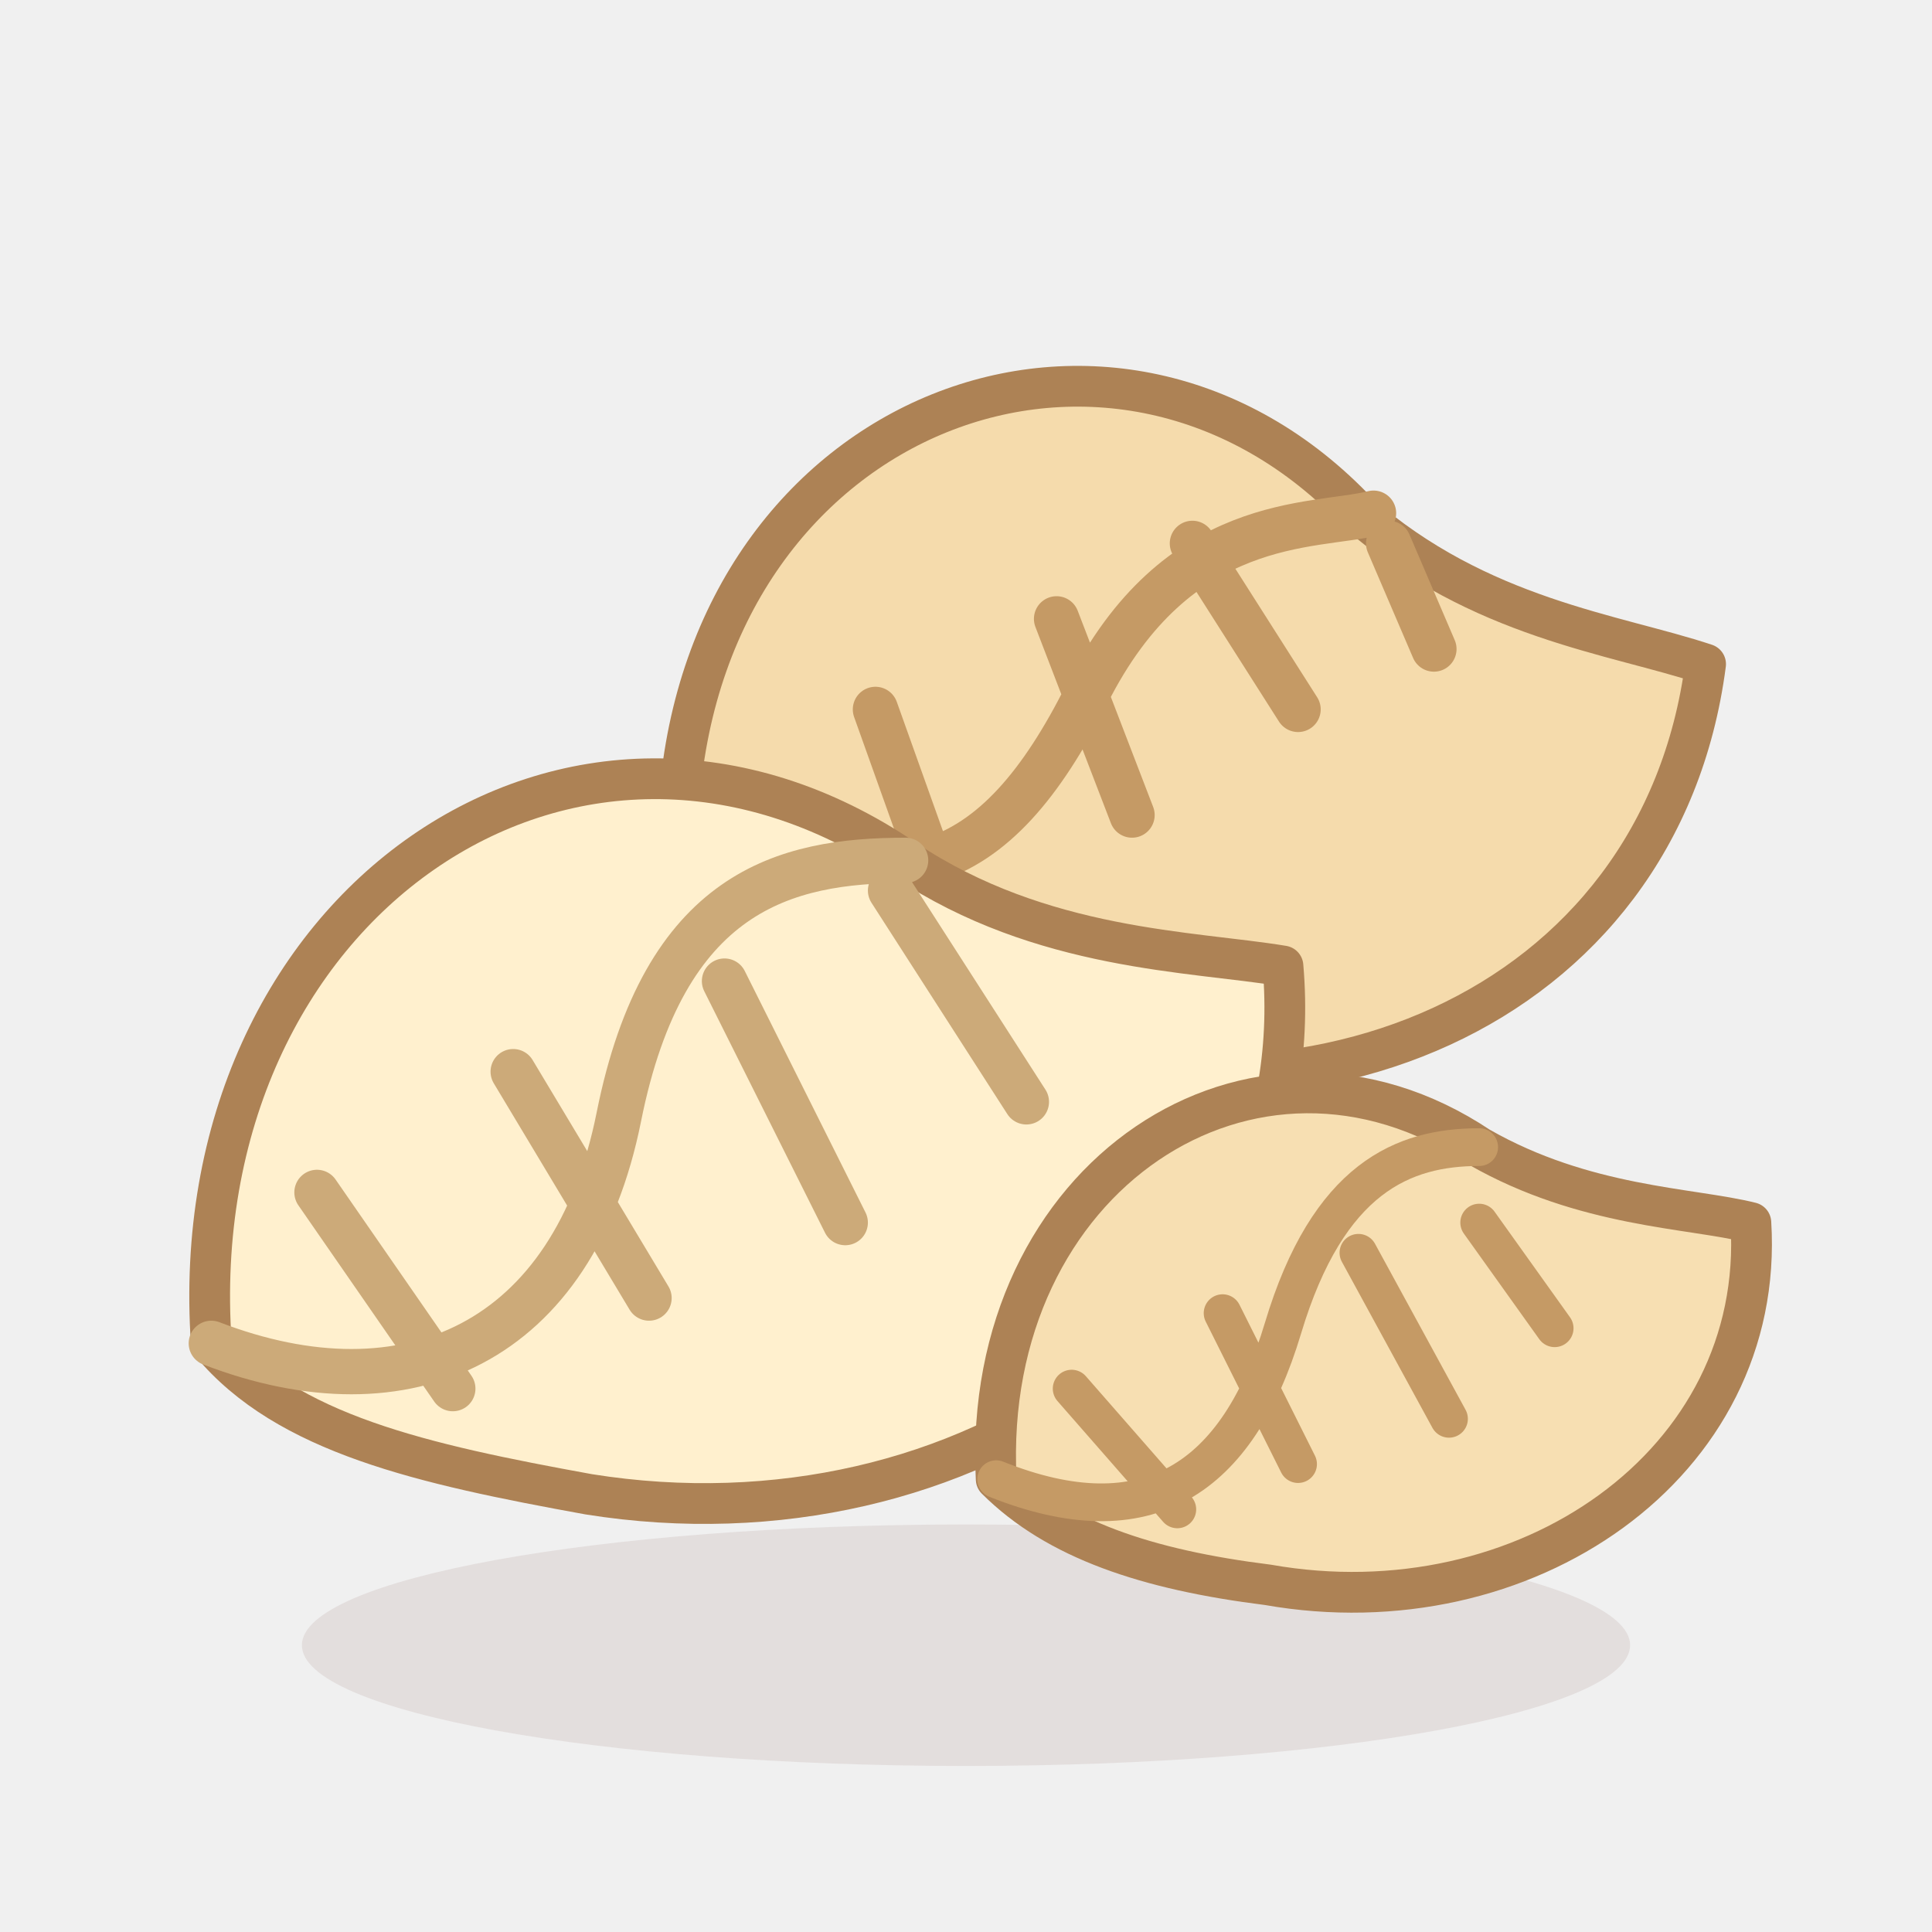
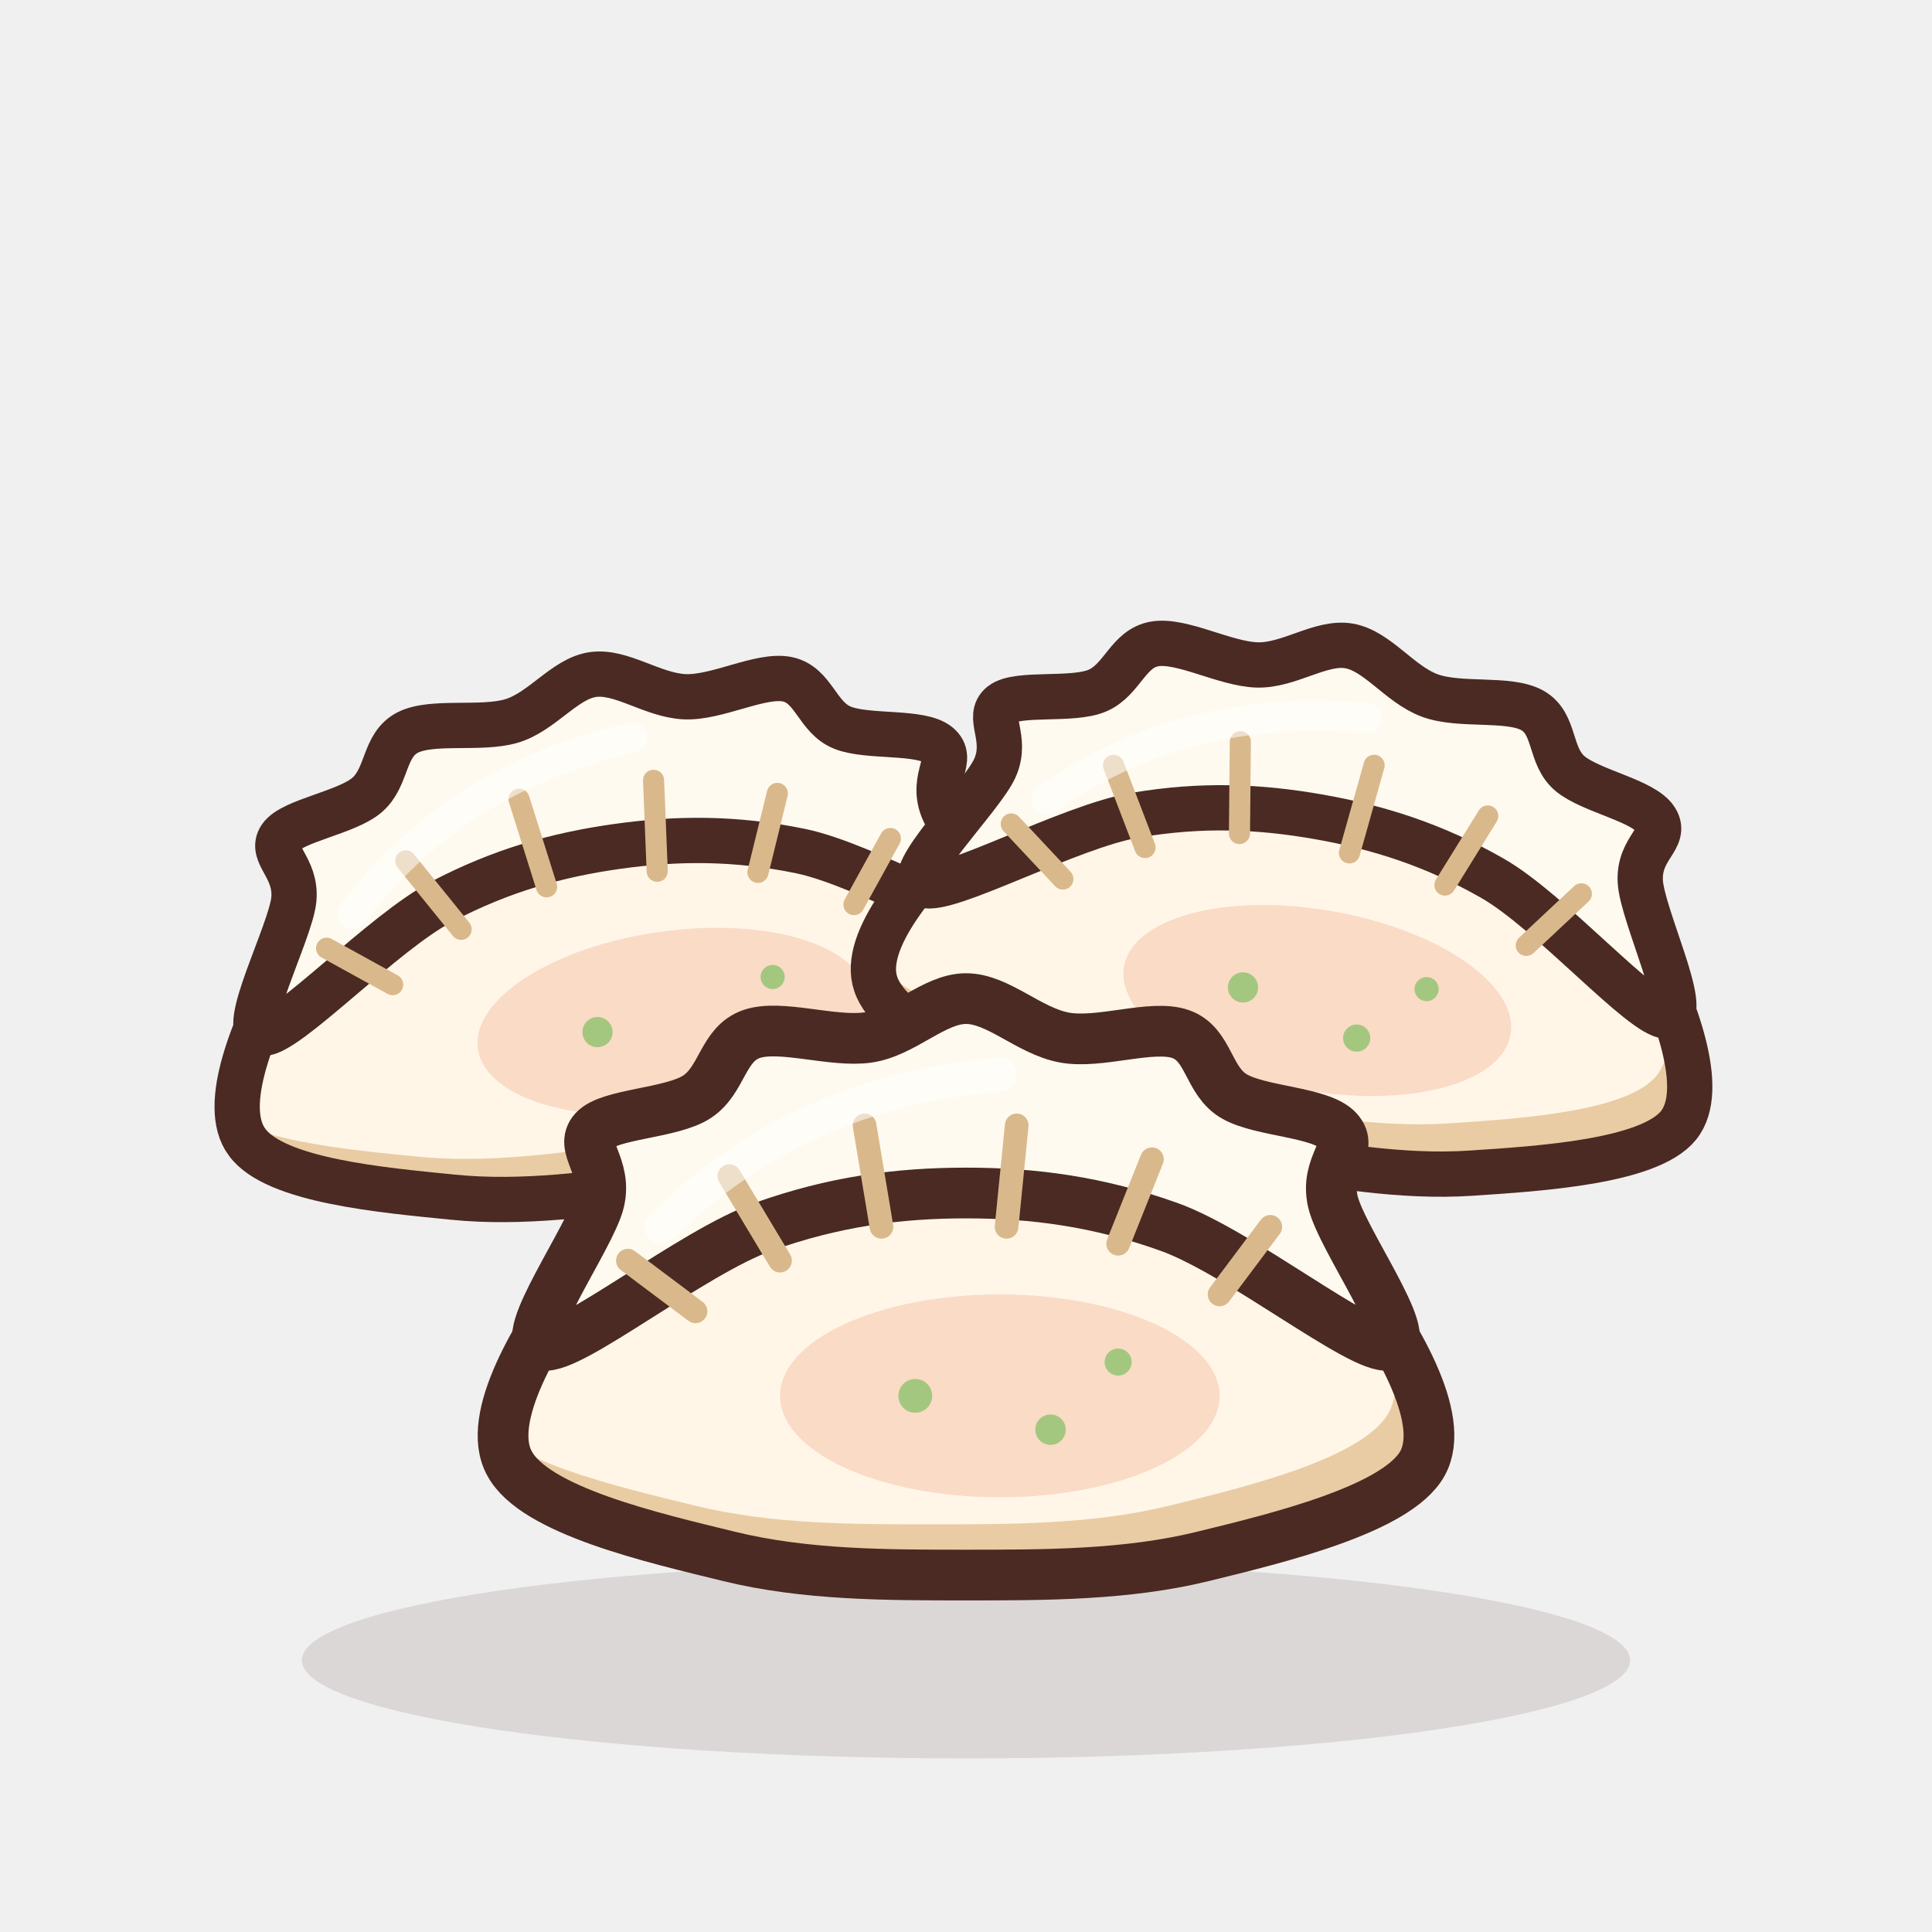
- <svg xmlns="http://www.w3.org/2000/svg" viewBox="0 0 128 128" fill="none">
-   <ellipse cx="64" cy="109" rx="44" ry="8" fill="#723c36" opacity=".1" />
-   <g stroke="#ad8255" stroke-width="2.7" stroke-linecap="round" stroke-linejoin="round">
-     <path d="M45 53c2-26 29-36 45-19 8 7 17 8 23 10-3 23-27 33-50 24-8-3-13-8-18-15Z" fill="#f5dbac" />
-     <path d="M46 53c13 8 20 5 26-7s15-11 19-12m-28 27-5-14m17 7-5-13m16 6-7-11m16 7-3-7" stroke="#c59a65" stroke-width="3" />
-     <path d="M14 89c-2-29 24-47 46-32 9 6 19 6 25 7 2 23-21 39-46 35-11-2-20-4-25-10Z" fill="#fff0ce" />
-     <path d="M14 89c13 5 24 0 27-15s11-17 19-17m-30 35-9-13m22 7-9-15m22 10-8-16m20 8-9-14" stroke="#ccaa79" stroke-width="3" />
-     <path d="M66 98c-1-20 17-32 32-22 7 4 14 4 18 5 1 16-15 27-32 24-8-1-14-3-18-7Z" fill="#f7dfb2" />
-     <path d="M66 98c10 4 16 0 19-10s8-12 13-12m-20 24-7-8m15 5-5-10m15 7-6-11m13 5-5-7" stroke="#c59a65" stroke-width="2.5" />
-   </g>
+ <svg xmlns="http://www.w3.org/2000/svg" viewBox="0 0 128 128" stroke-linecap="round" stroke-linejoin="round">
+   <style>.o,.p,.q,.s,.t,.u{stroke:#4a2a22}.o,.p,.q,.h,.l{fill:none}.o,.s{stroke-width:3}.p,.t{stroke-width:2}.q,.u{stroke-width:1.4}.h{stroke:#fff;stroke-opacity:.55}</style>
+   <defs>
+     <path id="ms-1" d="M-27 8c-1.5-2.7 1.7-7.8 4-11s6.2-6.2 10-8s8.7-3 13-3s9.2 1.2 13 3s7.7 4.8 10 8s5.5 8.3 4 11s-8.5 4.4-13 5.5s-9.3 1.1-14 1.1s-9.5 0-14-1.1s-11.5-2.7-13-5.5z" />
+     <clipPath id="ms-1c">
+       <use href="#ms-1" />
+     </clipPath>
+     <g id="ms-1g">
+       <use href="#ms-1" fill="#e9cca4" />
+       <g clip-path="url(#ms-1c)">
+         <use href="#ms-1" fill="#fff6e8" x="-2" y="-3" />
+         <ellipse cx="2" cy="4" rx="13" ry="6" fill="#f6c9ae" opacity=".6" />
+         <g fill="#7fbf63" opacity=".7">
+           <circle cx="-3" cy="4" r="1" />
+           <circle cx="5" cy="6" r=".9" />
+           <circle cx="9" cy="2" r=".8" />
+         </g>
+       </g>
+       <use href="#ms-1" class="o" />
+       <path d="M-25 1c-1.6-.3 2.8-6.4 3.3-8.5s-1.2-3.2-.3-4.2s4.6-1 6.1-2s1.5-3.1 3.2-3.7s4.8.5 6.9.2s3.9-2.3 5.8-2.3s3.7 1.9 5.8 2.3s5.2-.8 6.9-.2s1.6 2.8 3.2 3.7s5.1.9 6.1 2s-.8 2-.3 4.2s4.9 8.2 3.3 8.5s-8.8-5.5-13-7s-8-2-12-2s-7.8.5-12 2s-11.4 7.3-13 7z" fill="#fffaf0" class="s" />
+       <path d="M-14-9l3 5M-6-12l1 6M3-12l-.6 6M11-10l-2 5M18-6l-3 4M-20-4l4 3" fill="none" stroke="#d9b98c" stroke-width="1.4" />
+       <path d="M-18-6q8-8 20-9" class="h" stroke-width="2" />
+     </g>
+   </defs>
+   <ellipse cx="64" cy="110" rx="44" ry="6.5" fill="#3a1d16" opacity=".12" />
+   <use href="#ms-1g" transform="translate(42 64) rotate(-8)" />
+   <use href="#ms-1g" transform="translate(86 62) rotate(10)" />
+   <use href="#ms-1g" transform="translate(64 88) scale(1.12)" />
</svg>
